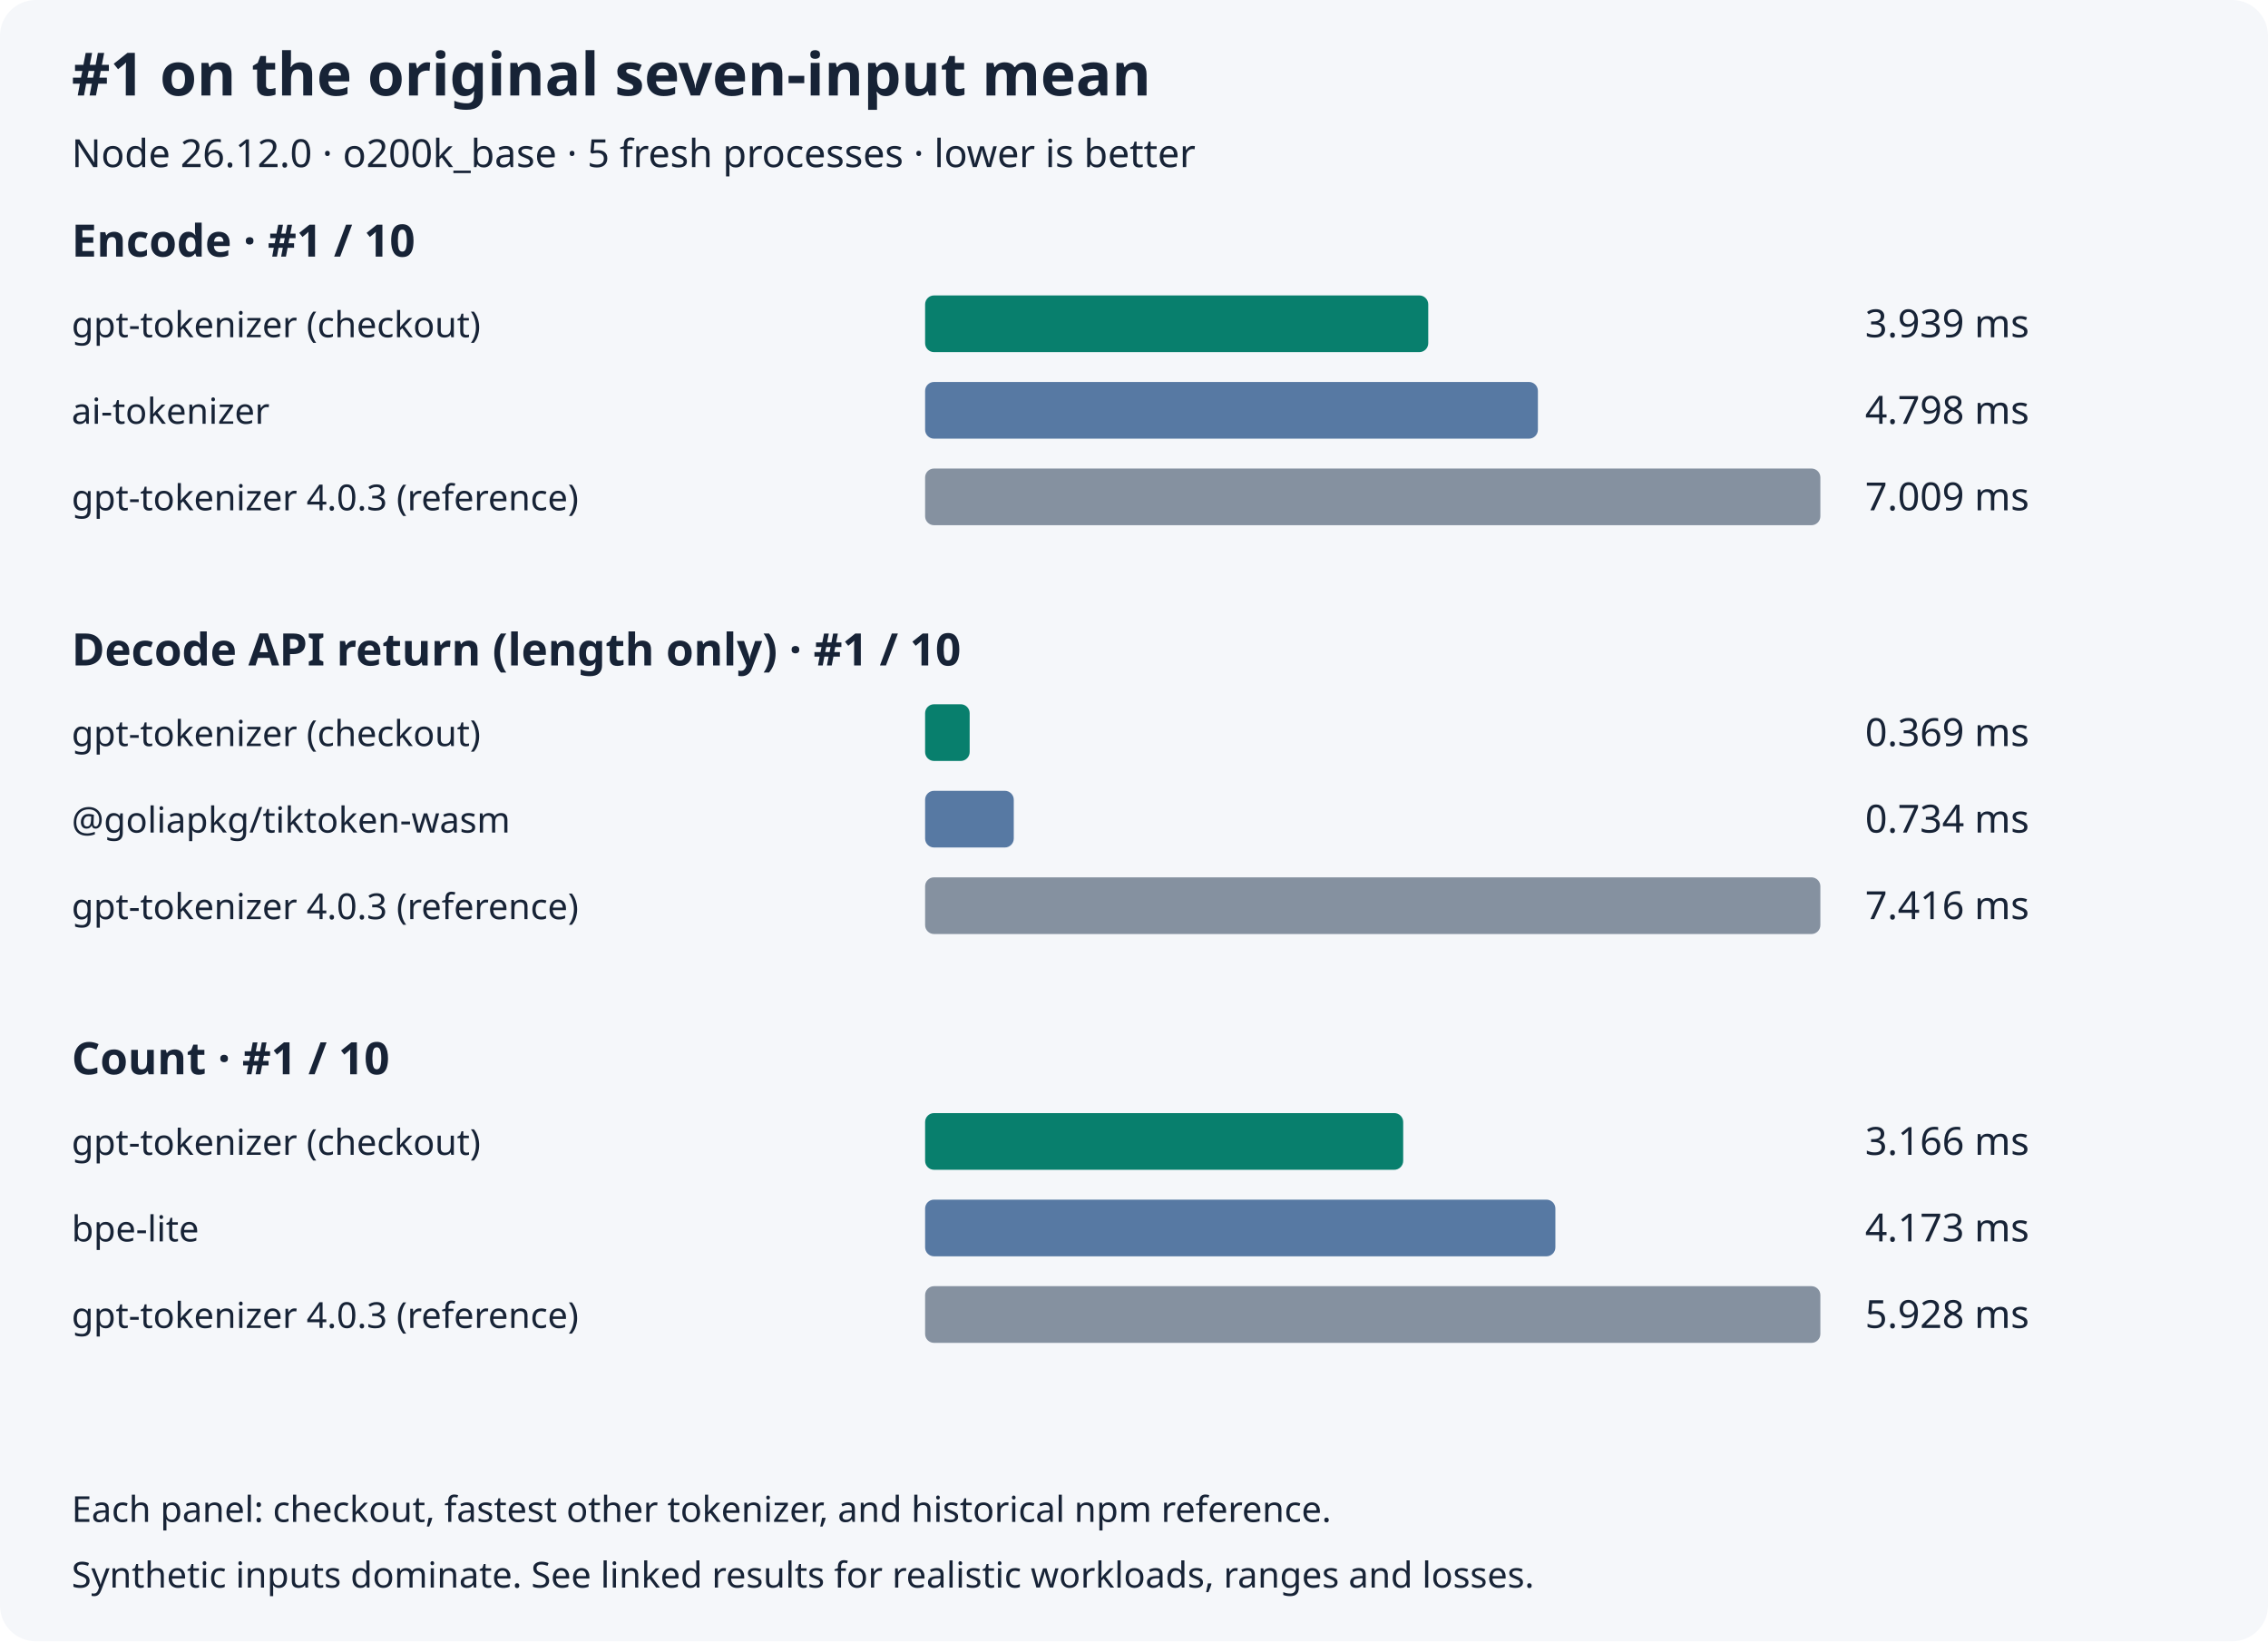
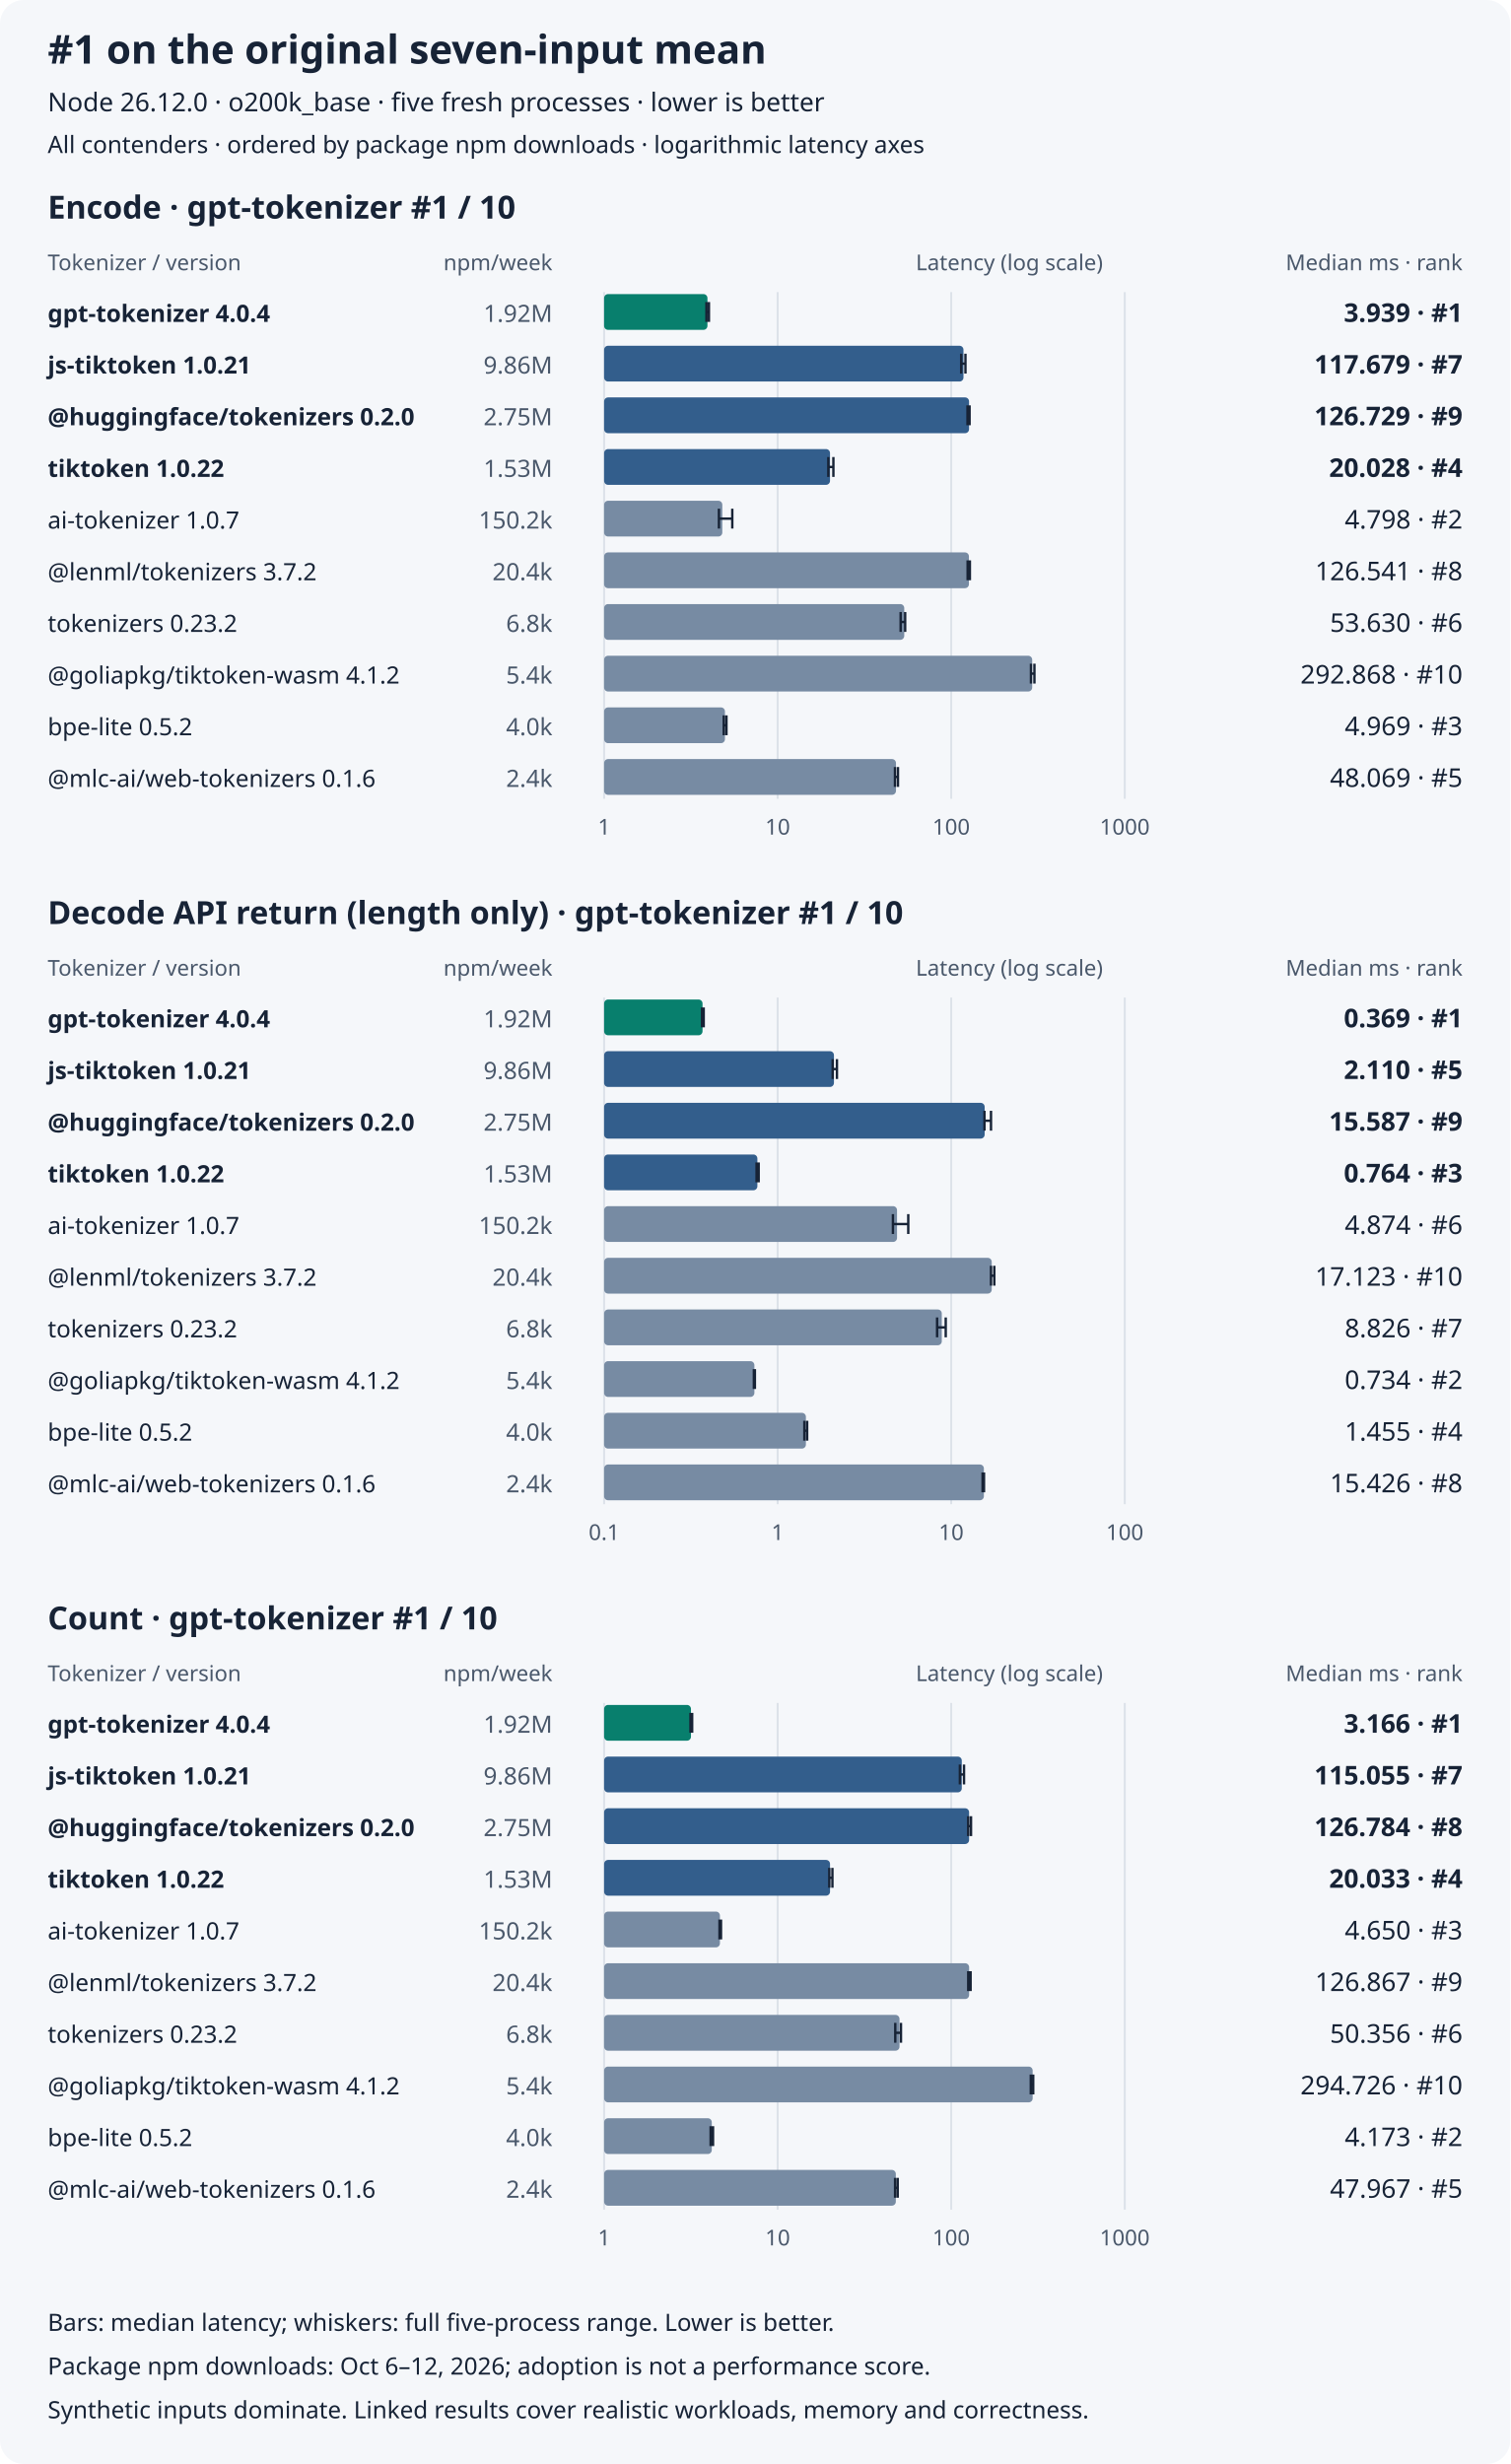
- <svg xmlns="http://www.w3.org/2000/svg" viewBox="0 0 760 550" role="img" aria-labelledby="title desc">
-   <rect width="760" height="550" rx="12" fill="#f5f7fa" />
+ <svg xmlns="http://www.w3.org/2000/svg" viewBox="0 0 760 1240" role="img" aria-labelledby="title desc">
+   <rect width="760" height="1240" rx="12" fill="#f5f7fa" />
  <g font-family="system-ui, sans-serif" fill="#172336">
    <text x="24" y="32" font-size="20" font-weight="700">#1 on the original seven-input mean</text>
-     <text x="24" y="56" font-size="13">Node 26.12.0 · o200k_base · 5 fresh processes · lower is better</text>
-     <text x="24" y="86" font-size="15" font-weight="700">Encode · #1 / 10</text>
-     <text x="24" y="113" font-size="12">gpt-tokenizer (checkout)</text>
-     <rect x="310" y="99" width="168.600" height="19" rx="3" fill="#087f6d" />
-     <text x="625" y="113" font-size="13">3.939 ms</text>
-     <text x="24" y="142" font-size="12">ai-tokenizer</text>
-     <rect x="310" y="128" width="205.348" height="19" rx="3" fill="#5779a3" />
-     <text x="625" y="142" font-size="13">4.798 ms</text>
-     <text x="24" y="171" font-size="12">gpt-tokenizer 4.0.3 (reference)</text>
-     <rect x="310" y="157" width="300.000" height="19" rx="3" fill="#8591a0" />
-     <text x="625" y="171" font-size="13">7.009 ms</text>
-     <text x="24" y="223" font-size="15" font-weight="700">Decode API return (length only) · #1 / 10</text>
-     <text x="24" y="250" font-size="12">gpt-tokenizer (checkout)</text>
-     <rect x="310" y="236" width="14.933" height="19" rx="3" fill="#087f6d" />
-     <text x="625" y="250" font-size="13">0.369 ms</text>
-     <text x="24" y="279" font-size="12">@goliapkg/tiktoken-wasm</text>
-     <rect x="310" y="265" width="29.712" height="19" rx="3" fill="#5779a3" />
-     <text x="625" y="279" font-size="13">0.734 ms</text>
-     <text x="24" y="308" font-size="12">gpt-tokenizer 4.0.3 (reference)</text>
-     <rect x="310" y="294" width="300.000" height="19" rx="3" fill="#8591a0" />
-     <text x="625" y="308" font-size="13">7.416 ms</text>
-     <text x="24" y="360" font-size="15" font-weight="700">Count · #1 / 10</text>
-     <text x="24" y="387" font-size="12">gpt-tokenizer (checkout)</text>
-     <rect x="310" y="373" width="160.206" height="19" rx="3" fill="#087f6d" />
-     <text x="625" y="387" font-size="13">3.166 ms</text>
-     <text x="24" y="416" font-size="12">bpe-lite</text>
-     <rect x="310" y="402" width="211.203" height="19" rx="3" fill="#5779a3" />
-     <text x="625" y="416" font-size="13">4.173 ms</text>
-     <text x="24" y="445" font-size="12">gpt-tokenizer 4.0.3 (reference)</text>
-     <rect x="310" y="431" width="300.000" height="19" rx="3" fill="#8591a0" />
-     <text x="625" y="445" font-size="13">5.928 ms</text>
-     <text x="24" y="510" font-size="12">Each panel: checkout, fastest other tokenizer, and historical npm reference.</text>
-     <text x="24" y="532" font-size="12">Synthetic inputs dominate. See linked results for realistic workloads, ranges and losses.</text>
+     <text x="24" y="56" font-size="13">Node 26.12.0 · o200k_base · five fresh processes · lower is better</text>
+     <text x="24" y="77" font-size="12">All contenders · ordered by package npm downloads · logarithmic latency axes</text>
+     <text x="24" y="110" font-size="16" font-weight="700">Encode · gpt-tokenizer #1 / 10</text>
+     <text x="24" y="136" font-size="11" fill="#4a586b">Tokenizer / version</text>
+     <text x="278" y="136" font-size="11" fill="#4a586b" text-anchor="end">npm/week</text>
+     <text x="555" y="136" font-size="11" fill="#4a586b" text-anchor="end">Latency (log scale)</text>
+     <text x="736" y="136" font-size="11" fill="#4a586b" text-anchor="end">Median ms · rank</text>
+     <line x1="304.00" x2="304.00" y1="147" y2="402" stroke="#dce2e9" />
+     <text x="304.00" y="420" text-anchor="middle" font-size="11" fill="#4a586b">1</text>
+     <line x1="391.33" x2="391.33" y1="147" y2="402" stroke="#dce2e9" />
+     <text x="391.33" y="420" text-anchor="middle" font-size="11" fill="#4a586b">10</text>
+     <line x1="478.67" x2="478.67" y1="147" y2="402" stroke="#dce2e9" />
+     <text x="478.67" y="420" text-anchor="middle" font-size="11" fill="#4a586b">100</text>
+     <line x1="566.00" x2="566.00" y1="147" y2="402" stroke="#dce2e9" />
+     <text x="566.00" y="420" text-anchor="middle" font-size="11" fill="#4a586b">1000</text>
+     <text x="24" y="162" font-size="12" font-weight="700">gpt-tokenizer 4.0.4</text>
+     <text x="278" y="162" font-size="12" text-anchor="end" fill="#4a586b">1.92M</text>
+     <rect x="304" y="148" width="52.00" height="18" rx="2" fill="#087f6d" />
+     <path d="M355.49,157H356.75 M355.49,152v10 M356.75,152v10" fill="none" stroke="#172336" stroke-width="1.2" />
+     <text x="736" y="162" text-anchor="end" font-size="13" font-weight="700">3.939 · #1</text>
+     <text x="24" y="188" font-size="12" font-weight="700">js-tiktoken 1.0.21</text>
+     <text x="278" y="188" font-size="12" text-anchor="end" fill="#4a586b">9.86M</text>
+     <rect x="304" y="174" width="180.84" height="18" rx="2" fill="#335e8c" />
+     <path d="M483.69,183H485.84 M483.69,178v10 M485.84,178v10" fill="none" stroke="#172336" stroke-width="1.2" />
+     <text x="736" y="188" text-anchor="end" font-size="13" font-weight="700">117.679 · #7</text>
+     <text x="24" y="214" font-size="12" font-weight="700">@huggingface/tokenizers 0.2.0</text>
+     <text x="278" y="214" font-size="12" text-anchor="end" fill="#4a586b">2.75M</text>
+     <rect x="304" y="200" width="183.65" height="18" rx="2" fill="#335e8c" />
+     <path d="M486.86,209H487.91 M486.86,204v10 M487.91,204v10" fill="none" stroke="#172336" stroke-width="1.2" />
+     <text x="736" y="214" text-anchor="end" font-size="13" font-weight="700">126.729 · #9</text>
+     <text x="24" y="240" font-size="12" font-weight="700">tiktoken 1.0.22</text>
+     <text x="278" y="240" font-size="12" text-anchor="end" fill="#4a586b">1.53M</text>
+     <rect x="304" y="226" width="113.68" height="18" rx="2" fill="#335e8c" />
+     <path d="M416.83,235H419.38 M416.83,230v10 M419.38,230v10" fill="none" stroke="#172336" stroke-width="1.2" />
+     <text x="736" y="240" text-anchor="end" font-size="13" font-weight="700">20.028 · #4</text>
+     <text x="24" y="266" font-size="12" font-weight="400">ai-tokenizer 1.0.7</text>
+     <text x="278" y="266" font-size="12" text-anchor="end" fill="#4a586b">150.2k</text>
+     <rect x="304" y="252" width="59.48" height="18" rx="2" fill="#778ba3" />
+     <path d="M361.78,261H368.50 M361.78,256v10 M368.50,256v10" fill="none" stroke="#172336" stroke-width="1.2" />
+     <text x="736" y="266" text-anchor="end" font-size="13" font-weight="400">4.798 · #2</text>
+     <text x="24" y="292" font-size="12" font-weight="400">@lenml/tokenizers 3.7.2</text>
+     <text x="278" y="292" font-size="12" text-anchor="end" fill="#4a586b">20.4k</text>
+     <rect x="304" y="278" width="183.59" height="18" rx="2" fill="#778ba3" />
+     <path d="M486.93,287H488.07 M486.93,282v10 M488.07,282v10" fill="none" stroke="#172336" stroke-width="1.2" />
+     <text x="736" y="292" text-anchor="end" font-size="13" font-weight="400">126.541 · #8</text>
+     <text x="24" y="318" font-size="12" font-weight="400">tokenizers 0.23.2</text>
+     <text x="278" y="318" font-size="12" text-anchor="end" fill="#4a586b">6.8k</text>
+     <rect x="304" y="304" width="151.04" height="18" rx="2" fill="#778ba3" />
+     <path d="M453.22,313H455.50 M453.22,308v10 M455.50,308v10" fill="none" stroke="#172336" stroke-width="1.2" />
+     <text x="736" y="318" text-anchor="end" font-size="13" font-weight="400">53.630 · #6</text>
+     <text x="24" y="344" font-size="12" font-weight="400">@goliapkg/tiktoken-wasm 4.1.2</text>
+     <text x="278" y="344" font-size="12" text-anchor="end" fill="#4a586b">5.4k</text>
+     <rect x="304" y="330" width="215.42" height="18" rx="2" fill="#778ba3" />
+     <path d="M518.80,339H520.55 M518.80,334v10 M520.55,334v10" fill="none" stroke="#172336" stroke-width="1.2" />
+     <text x="736" y="344" text-anchor="end" font-size="13" font-weight="400">292.868 · #10</text>
+     <text x="24" y="370" font-size="12" font-weight="400">bpe-lite 0.5.2</text>
+     <text x="278" y="370" font-size="12" text-anchor="end" fill="#4a586b">4.0k</text>
+     <rect x="304" y="356" width="60.81" height="18" rx="2" fill="#778ba3" />
+     <path d="M364.21,365H365.57 M364.21,360v10 M365.57,360v10" fill="none" stroke="#172336" stroke-width="1.2" />
+     <text x="736" y="370" text-anchor="end" font-size="13" font-weight="400">4.969 · #3</text>
+     <text x="24" y="396" font-size="12" font-weight="400">@mlc-ai/web-tokenizers 0.1.6</text>
+     <text x="278" y="396" font-size="12" text-anchor="end" fill="#4a586b">2.4k</text>
+     <rect x="304" y="382" width="146.88" height="18" rx="2" fill="#778ba3" />
+     <path d="M450.37,391H451.88 M450.37,386v10 M451.88,386v10" fill="none" stroke="#172336" stroke-width="1.2" />
+     <text x="736" y="396" text-anchor="end" font-size="13" font-weight="400">48.069 · #5</text>
+     <text x="24" y="465" font-size="16" font-weight="700">Decode API return (length only) · gpt-tokenizer #1 / 10</text>
+     <text x="24" y="491" font-size="11" fill="#4a586b">Tokenizer / version</text>
+     <text x="278" y="491" font-size="11" fill="#4a586b" text-anchor="end">npm/week</text>
+     <text x="555" y="491" font-size="11" fill="#4a586b" text-anchor="end">Latency (log scale)</text>
+     <text x="736" y="491" font-size="11" fill="#4a586b" text-anchor="end">Median ms · rank</text>
+     <line x1="304.00" x2="304.00" y1="502" y2="757" stroke="#dce2e9" />
+     <text x="304.00" y="775" text-anchor="middle" font-size="11" fill="#4a586b">0.1</text>
+     <line x1="391.33" x2="391.33" y1="502" y2="757" stroke="#dce2e9" />
+     <text x="391.33" y="775" text-anchor="middle" font-size="11" fill="#4a586b">1</text>
+     <line x1="478.67" x2="478.67" y1="502" y2="757" stroke="#dce2e9" />
+     <text x="478.67" y="775" text-anchor="middle" font-size="11" fill="#4a586b">10</text>
+     <line x1="566.00" x2="566.00" y1="502" y2="757" stroke="#dce2e9" />
+     <text x="566.00" y="775" text-anchor="middle" font-size="11" fill="#4a586b">100</text>
+     <text x="24" y="517" font-size="12" font-weight="700">gpt-tokenizer 4.0.4</text>
+     <text x="278" y="517" font-size="12" text-anchor="end" fill="#4a586b">1.92M</text>
+     <rect x="304" y="503" width="49.53" height="18" rx="2" fill="#087f6d" />
+     <path d="M353.28,512H354.12 M353.28,507v10 M354.12,507v10" fill="none" stroke="#172336" stroke-width="1.2" />
+     <text x="736" y="517" text-anchor="end" font-size="13" font-weight="700">0.369 · #1</text>
+     <text x="24" y="543" font-size="12" font-weight="700">js-tiktoken 1.0.21</text>
+     <text x="278" y="543" font-size="12" text-anchor="end" fill="#4a586b">9.86M</text>
+     <rect x="304" y="529" width="115.66" height="18" rx="2" fill="#335e8c" />
+     <path d="M419.02,538H421.17 M419.02,533v10 M421.17,533v10" fill="none" stroke="#172336" stroke-width="1.2" />
+     <text x="736" y="543" text-anchor="end" font-size="13" font-weight="700">2.110 · #5</text>
+     <text x="24" y="569" font-size="12" font-weight="700">@huggingface/tokenizers 0.2.0</text>
+     <text x="278" y="569" font-size="12" text-anchor="end" fill="#4a586b">2.75M</text>
+     <rect x="304" y="555" width="191.50" height="18" rx="2" fill="#335e8c" />
+     <path d="M495.40,564H498.69 M495.40,559v10 M498.69,559v10" fill="none" stroke="#172336" stroke-width="1.2" />
+     <text x="736" y="569" text-anchor="end" font-size="13" font-weight="700">15.587 · #9</text>
+     <text x="24" y="595" font-size="12" font-weight="700">tiktoken 1.0.22</text>
+     <text x="278" y="595" font-size="12" text-anchor="end" fill="#4a586b">1.53M</text>
+     <rect x="304" y="581" width="77.13" height="18" rx="2" fill="#335e8c" />
+     <path d="M380.72,590H381.78 M380.72,585v10 M381.78,585v10" fill="none" stroke="#172336" stroke-width="1.2" />
+     <text x="736" y="595" text-anchor="end" font-size="13" font-weight="700">0.764 · #3</text>
+     <text x="24" y="621" font-size="12" font-weight="400">ai-tokenizer 1.0.7</text>
+     <text x="278" y="621" font-size="12" text-anchor="end" fill="#4a586b">150.2k</text>
+     <rect x="304" y="607" width="147.41" height="18" rx="2" fill="#778ba3" />
+     <path d="M449.34,616H457.06 M449.34,611v10 M457.06,611v10" fill="none" stroke="#172336" stroke-width="1.2" />
+     <text x="736" y="621" text-anchor="end" font-size="13" font-weight="400">4.874 · #6</text>
+     <text x="24" y="647" font-size="12" font-weight="400">@lenml/tokenizers 3.7.2</text>
+     <text x="278" y="647" font-size="12" text-anchor="end" fill="#4a586b">20.4k</text>
+     <rect x="304" y="633" width="195.06" height="18" rx="2" fill="#778ba3" />
+     <path d="M498.69,642H500.35 M498.69,637v10 M500.35,637v10" fill="none" stroke="#172336" stroke-width="1.2" />
+     <text x="736" y="647" text-anchor="end" font-size="13" font-weight="400">17.123 · #10</text>
+     <text x="24" y="673" font-size="12" font-weight="400">tokenizers 0.23.2</text>
+     <text x="278" y="673" font-size="12" text-anchor="end" fill="#4a586b">6.8k</text>
+     <rect x="304" y="659" width="169.93" height="18" rx="2" fill="#778ba3" />
+     <path d="M471.57,668H475.91 M471.57,663v10 M475.91,663v10" fill="none" stroke="#172336" stroke-width="1.2" />
+     <text x="736" y="673" text-anchor="end" font-size="13" font-weight="400">8.826 · #7</text>
+     <text x="24" y="699" font-size="12" font-weight="400">@goliapkg/tiktoken-wasm 4.1.2</text>
+     <text x="278" y="699" font-size="12" text-anchor="end" fill="#4a586b">5.4k</text>
+     <rect x="304" y="685" width="75.63" height="18" rx="2" fill="#778ba3" />
+     <path d="M379.36,694H379.88 M379.36,689v10 M379.88,689v10" fill="none" stroke="#172336" stroke-width="1.2" />
+     <text x="736" y="699" text-anchor="end" font-size="13" font-weight="400">0.734 · #2</text>
+     <text x="24" y="725" font-size="12" font-weight="400">bpe-lite 0.5.2</text>
+     <text x="278" y="725" font-size="12" text-anchor="end" fill="#4a586b">4.0k</text>
+     <rect x="304" y="711" width="101.55" height="18" rx="2" fill="#778ba3" />
+     <path d="M404.77,720H406.18 M404.77,715v10 M406.18,715v10" fill="none" stroke="#172336" stroke-width="1.2" />
+     <text x="736" y="725" text-anchor="end" font-size="13" font-weight="400">1.455 · #4</text>
+     <text x="24" y="751" font-size="12" font-weight="400">@mlc-ai/web-tokenizers 0.1.6</text>
+     <text x="278" y="751" font-size="12" text-anchor="end" fill="#4a586b">2.4k</text>
+     <rect x="304" y="737" width="191.11" height="18" rx="2" fill="#778ba3" />
+     <path d="M494.45,746H495.17 M494.45,741v10 M495.17,741v10" fill="none" stroke="#172336" stroke-width="1.2" />
+     <text x="736" y="751" text-anchor="end" font-size="13" font-weight="400">15.426 · #8</text>
+     <text x="24" y="820" font-size="16" font-weight="700">Count · gpt-tokenizer #1 / 10</text>
+     <text x="24" y="846" font-size="11" fill="#4a586b">Tokenizer / version</text>
+     <text x="278" y="846" font-size="11" fill="#4a586b" text-anchor="end">npm/week</text>
+     <text x="555" y="846" font-size="11" fill="#4a586b" text-anchor="end">Latency (log scale)</text>
+     <text x="736" y="846" font-size="11" fill="#4a586b" text-anchor="end">Median ms · rank</text>
+     <line x1="304.00" x2="304.00" y1="857" y2="1112" stroke="#dce2e9" />
+     <text x="304.00" y="1130" text-anchor="middle" font-size="11" fill="#4a586b">1</text>
+     <line x1="391.33" x2="391.33" y1="857" y2="1112" stroke="#dce2e9" />
+     <text x="391.33" y="1130" text-anchor="middle" font-size="11" fill="#4a586b">10</text>
+     <line x1="478.67" x2="478.67" y1="857" y2="1112" stroke="#dce2e9" />
+     <text x="478.67" y="1130" text-anchor="middle" font-size="11" fill="#4a586b">100</text>
+     <line x1="566.00" x2="566.00" y1="857" y2="1112" stroke="#dce2e9" />
+     <text x="566.00" y="1130" text-anchor="middle" font-size="11" fill="#4a586b">1000</text>
+     <text x="24" y="872" font-size="12" font-weight="700">gpt-tokenizer 4.0.4</text>
+     <text x="278" y="872" font-size="12" text-anchor="end" fill="#4a586b">1.92M</text>
+     <rect x="304" y="858" width="43.71" height="18" rx="2" fill="#087f6d" />
+     <path d="M347.47,867H348.31 M347.47,862v10 M348.31,862v10" fill="none" stroke="#172336" stroke-width="1.2" />
+     <text x="736" y="872" text-anchor="end" font-size="13" font-weight="700">3.166 · #1</text>
+     <text x="24" y="898" font-size="12" font-weight="700">js-tiktoken 1.0.21</text>
+     <text x="278" y="898" font-size="12" text-anchor="end" fill="#4a586b">9.86M</text>
+     <rect x="304" y="884" width="179.99" height="18" rx="2" fill="#335e8c" />
+     <path d="M483.03,893H485.12 M483.03,888v10 M485.12,888v10" fill="none" stroke="#172336" stroke-width="1.2" />
+     <text x="736" y="898" text-anchor="end" font-size="13" font-weight="700">115.055 · #7</text>
+     <text x="24" y="924" font-size="12" font-weight="700">@huggingface/tokenizers 0.2.0</text>
+     <text x="278" y="924" font-size="12" text-anchor="end" fill="#4a586b">2.75M</text>
+     <rect x="304" y="910" width="183.67" height="18" rx="2" fill="#335e8c" />
+     <path d="M487.21,919H488.64 M487.21,914v10 M488.64,914v10" fill="none" stroke="#172336" stroke-width="1.2" />
+     <text x="736" y="924" text-anchor="end" font-size="13" font-weight="700">126.784 · #8</text>
+     <text x="24" y="950" font-size="12" font-weight="700">tiktoken 1.0.22</text>
+     <text x="278" y="950" font-size="12" text-anchor="end" fill="#4a586b">1.53M</text>
+     <rect x="304" y="936" width="113.69" height="18" rx="2" fill="#335e8c" />
+     <path d="M417.32,945H418.89 M417.32,940v10 M418.89,940v10" fill="none" stroke="#172336" stroke-width="1.2" />
+     <text x="736" y="950" text-anchor="end" font-size="13" font-weight="700">20.033 · #4</text>
+     <text x="24" y="976" font-size="12" font-weight="400">ai-tokenizer 1.0.7</text>
+     <text x="278" y="976" font-size="12" text-anchor="end" fill="#4a586b">150.2k</text>
+     <rect x="304" y="962" width="58.29" height="18" rx="2" fill="#778ba3" />
+     <path d="M362.06,971H362.82 M362.06,966v10 M362.82,966v10" fill="none" stroke="#172336" stroke-width="1.2" />
+     <text x="736" y="976" text-anchor="end" font-size="13" font-weight="400">4.650 · #3</text>
+     <text x="24" y="1002" font-size="12" font-weight="400">@lenml/tokenizers 3.7.2</text>
+     <text x="278" y="1002" font-size="12" text-anchor="end" fill="#4a586b">20.4k</text>
+     <rect x="304" y="988" width="183.69" height="18" rx="2" fill="#778ba3" />
+     <path d="M487.23,997H488.42 M487.23,992v10 M488.42,992v10" fill="none" stroke="#172336" stroke-width="1.2" />
+     <text x="736" y="1002" text-anchor="end" font-size="13" font-weight="400">126.867 · #9</text>
+     <text x="24" y="1028" font-size="12" font-weight="400">tokenizers 0.23.2</text>
+     <text x="278" y="1028" font-size="12" text-anchor="end" fill="#4a586b">6.8k</text>
+     <rect x="304" y="1014" width="148.65" height="18" rx="2" fill="#778ba3" />
+     <path d="M450.52,1023H453.39 M450.52,1018v10 M453.39,1018v10" fill="none" stroke="#172336" stroke-width="1.2" />
+     <text x="736" y="1028" text-anchor="end" font-size="13" font-weight="400">50.356 · #6</text>
+     <text x="24" y="1054" font-size="12" font-weight="400">@goliapkg/tiktoken-wasm 4.1.2</text>
+     <text x="278" y="1054" font-size="12" text-anchor="end" fill="#4a586b">5.4k</text>
+     <rect x="304" y="1040" width="215.66" height="18" rx="2" fill="#778ba3" />
+     <path d="M518.72,1049H519.94 M518.72,1044v10 M519.94,1044v10" fill="none" stroke="#172336" stroke-width="1.2" />
+     <text x="736" y="1054" text-anchor="end" font-size="13" font-weight="400">294.726 · #10</text>
+     <text x="24" y="1080" font-size="12" font-weight="400">bpe-lite 0.5.2</text>
+     <text x="278" y="1080" font-size="12" text-anchor="end" fill="#4a586b">4.0k</text>
+     <rect x="304" y="1066" width="54.19" height="18" rx="2" fill="#778ba3" />
+     <path d="M357.60,1075H358.81 M357.60,1070v10 M358.81,1070v10" fill="none" stroke="#172336" stroke-width="1.2" />
+     <text x="736" y="1080" text-anchor="end" font-size="13" font-weight="400">4.173 · #2</text>
+     <text x="24" y="1106" font-size="12" font-weight="400">@mlc-ai/web-tokenizers 0.1.6</text>
+     <text x="278" y="1106" font-size="12" text-anchor="end" fill="#4a586b">2.4k</text>
+     <rect x="304" y="1092" width="146.80" height="18" rx="2" fill="#778ba3" />
+     <path d="M450.42,1101H451.74 M450.42,1096v10 M451.74,1096v10" fill="none" stroke="#172336" stroke-width="1.2" />
+     <text x="736" y="1106" text-anchor="end" font-size="13" font-weight="400">47.967 · #5</text>
+     <text x="24" y="1173" font-size="12">Bars: median latency; whiskers: full five-process range. Lower is better.</text>
+     <text x="24" y="1195" font-size="12">Package npm downloads: Oct 6–12, 2026; adoption is not a performance score.</text>
+     <text x="24" y="1217" font-size="12">Synthetic inputs dominate. Linked results cover realistic workloads, memory and correctness.</text>
  </g>
</svg>
